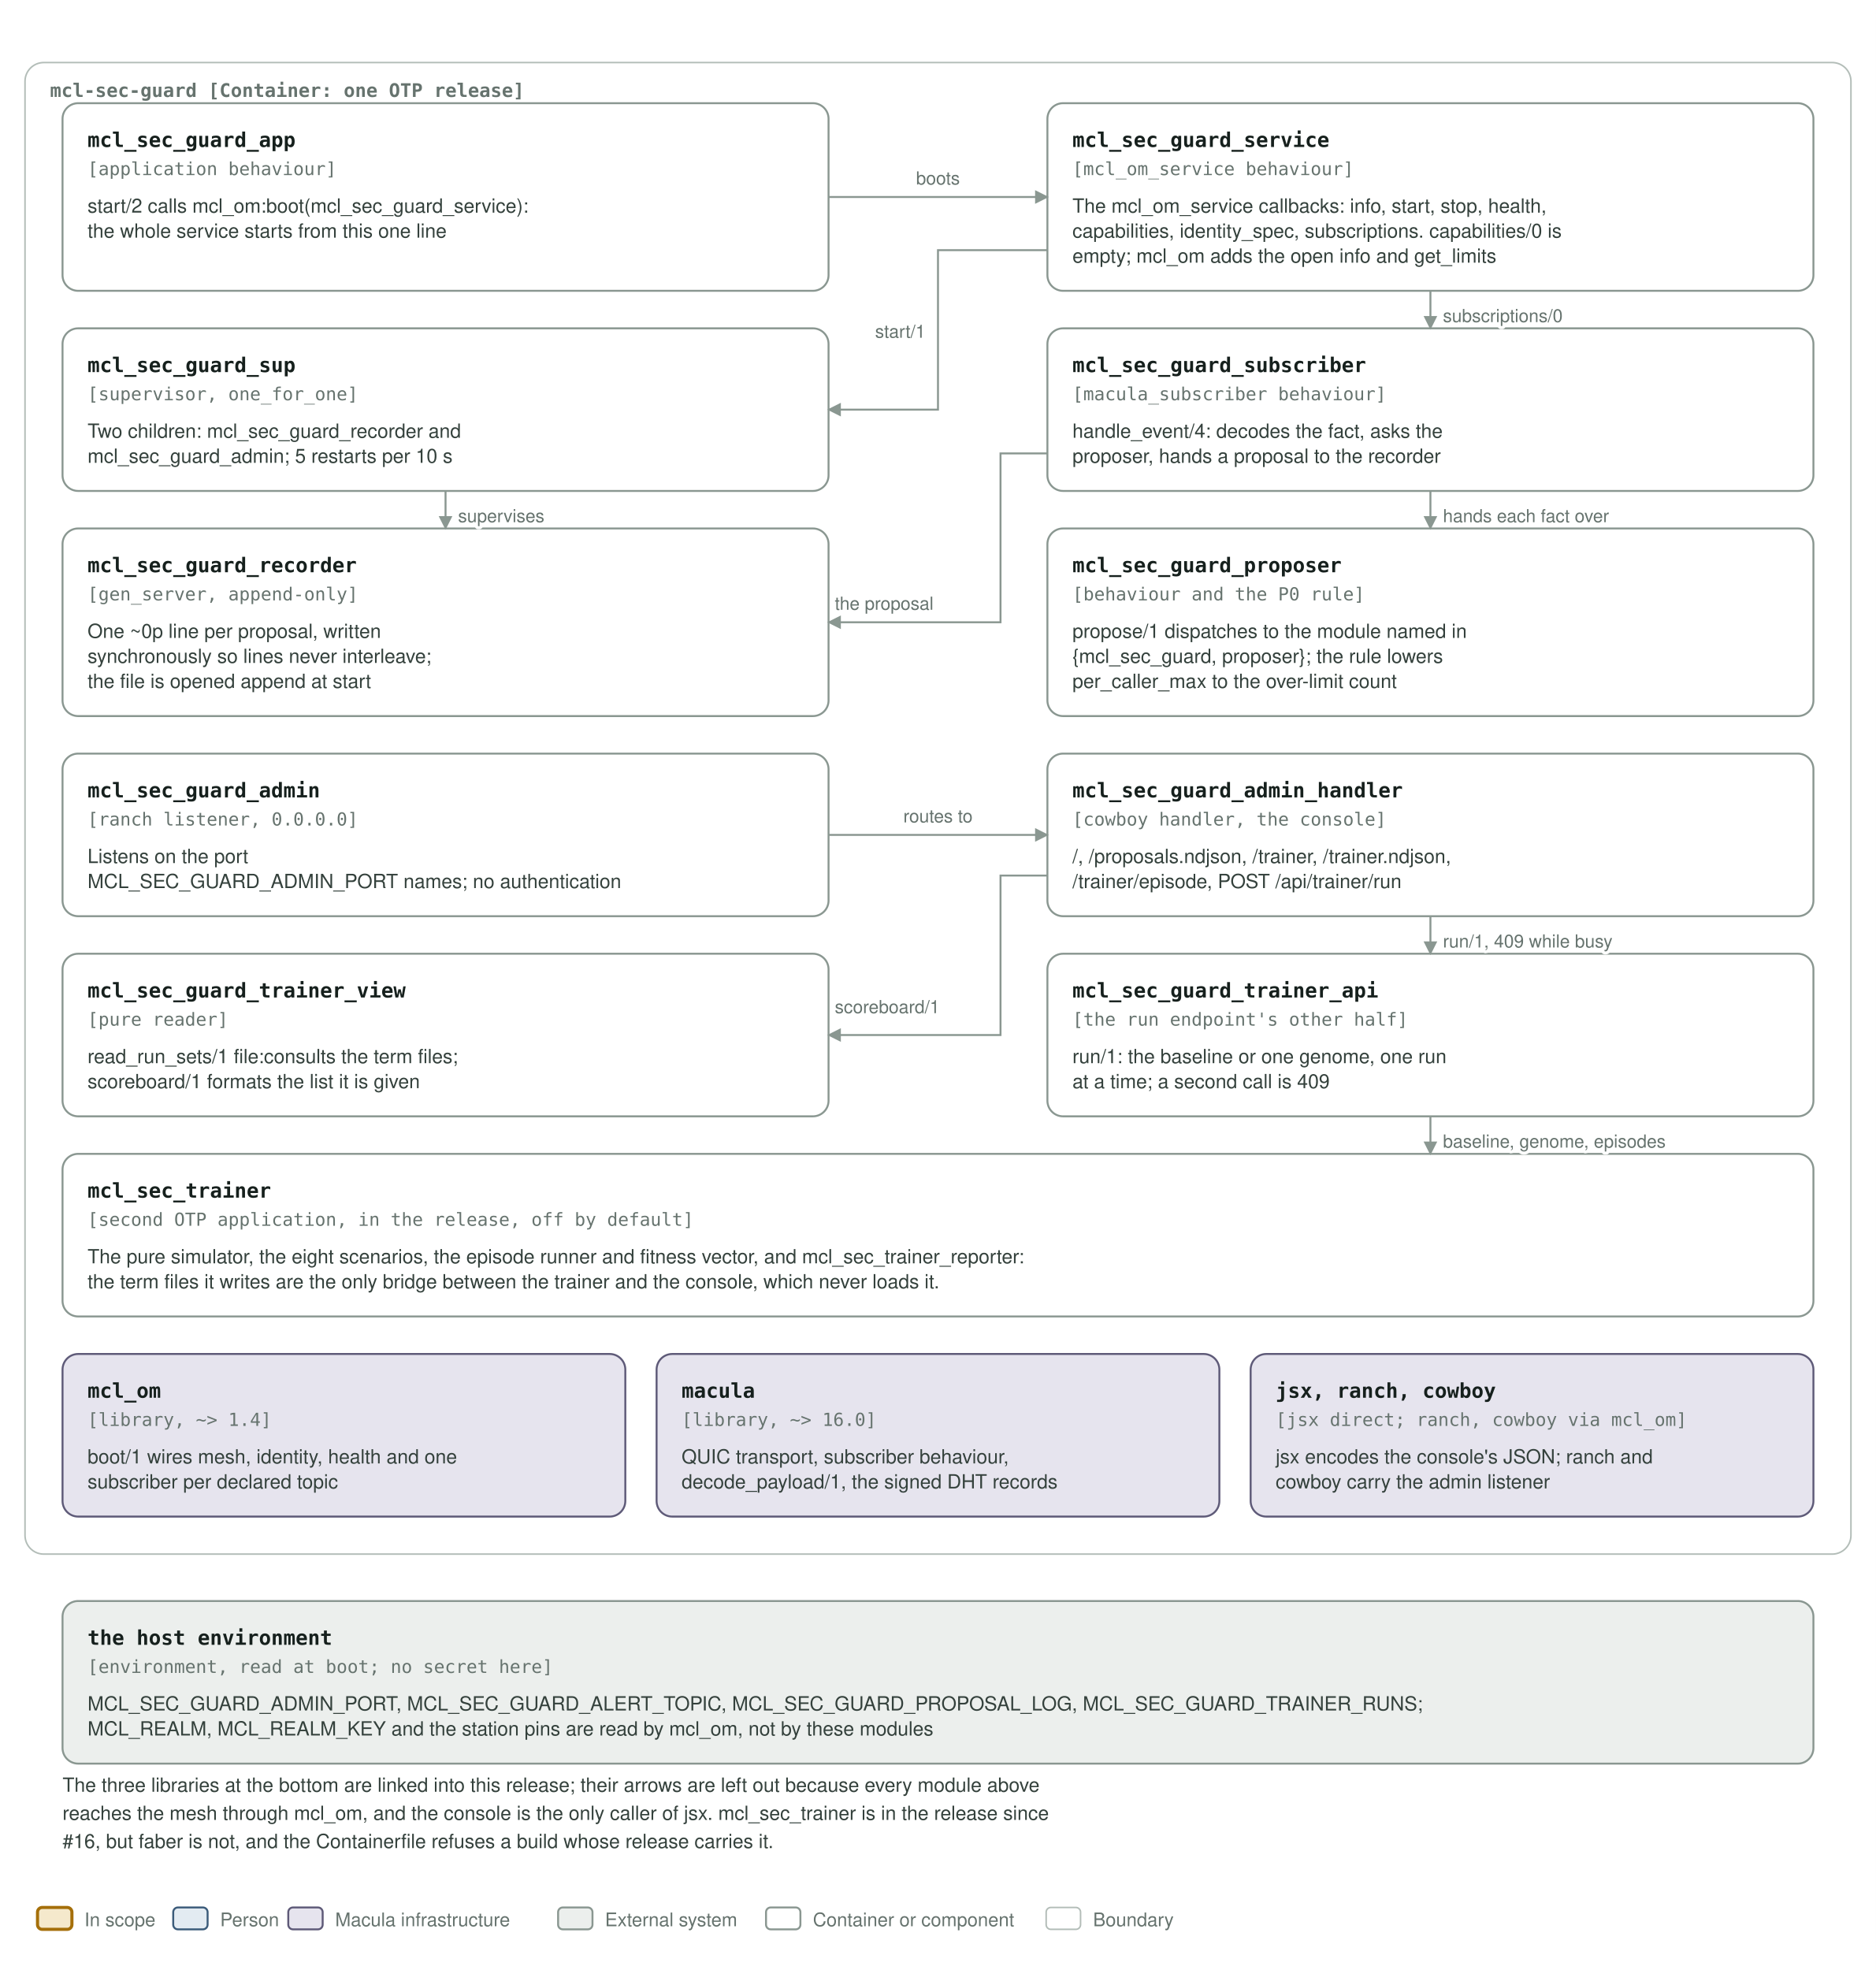
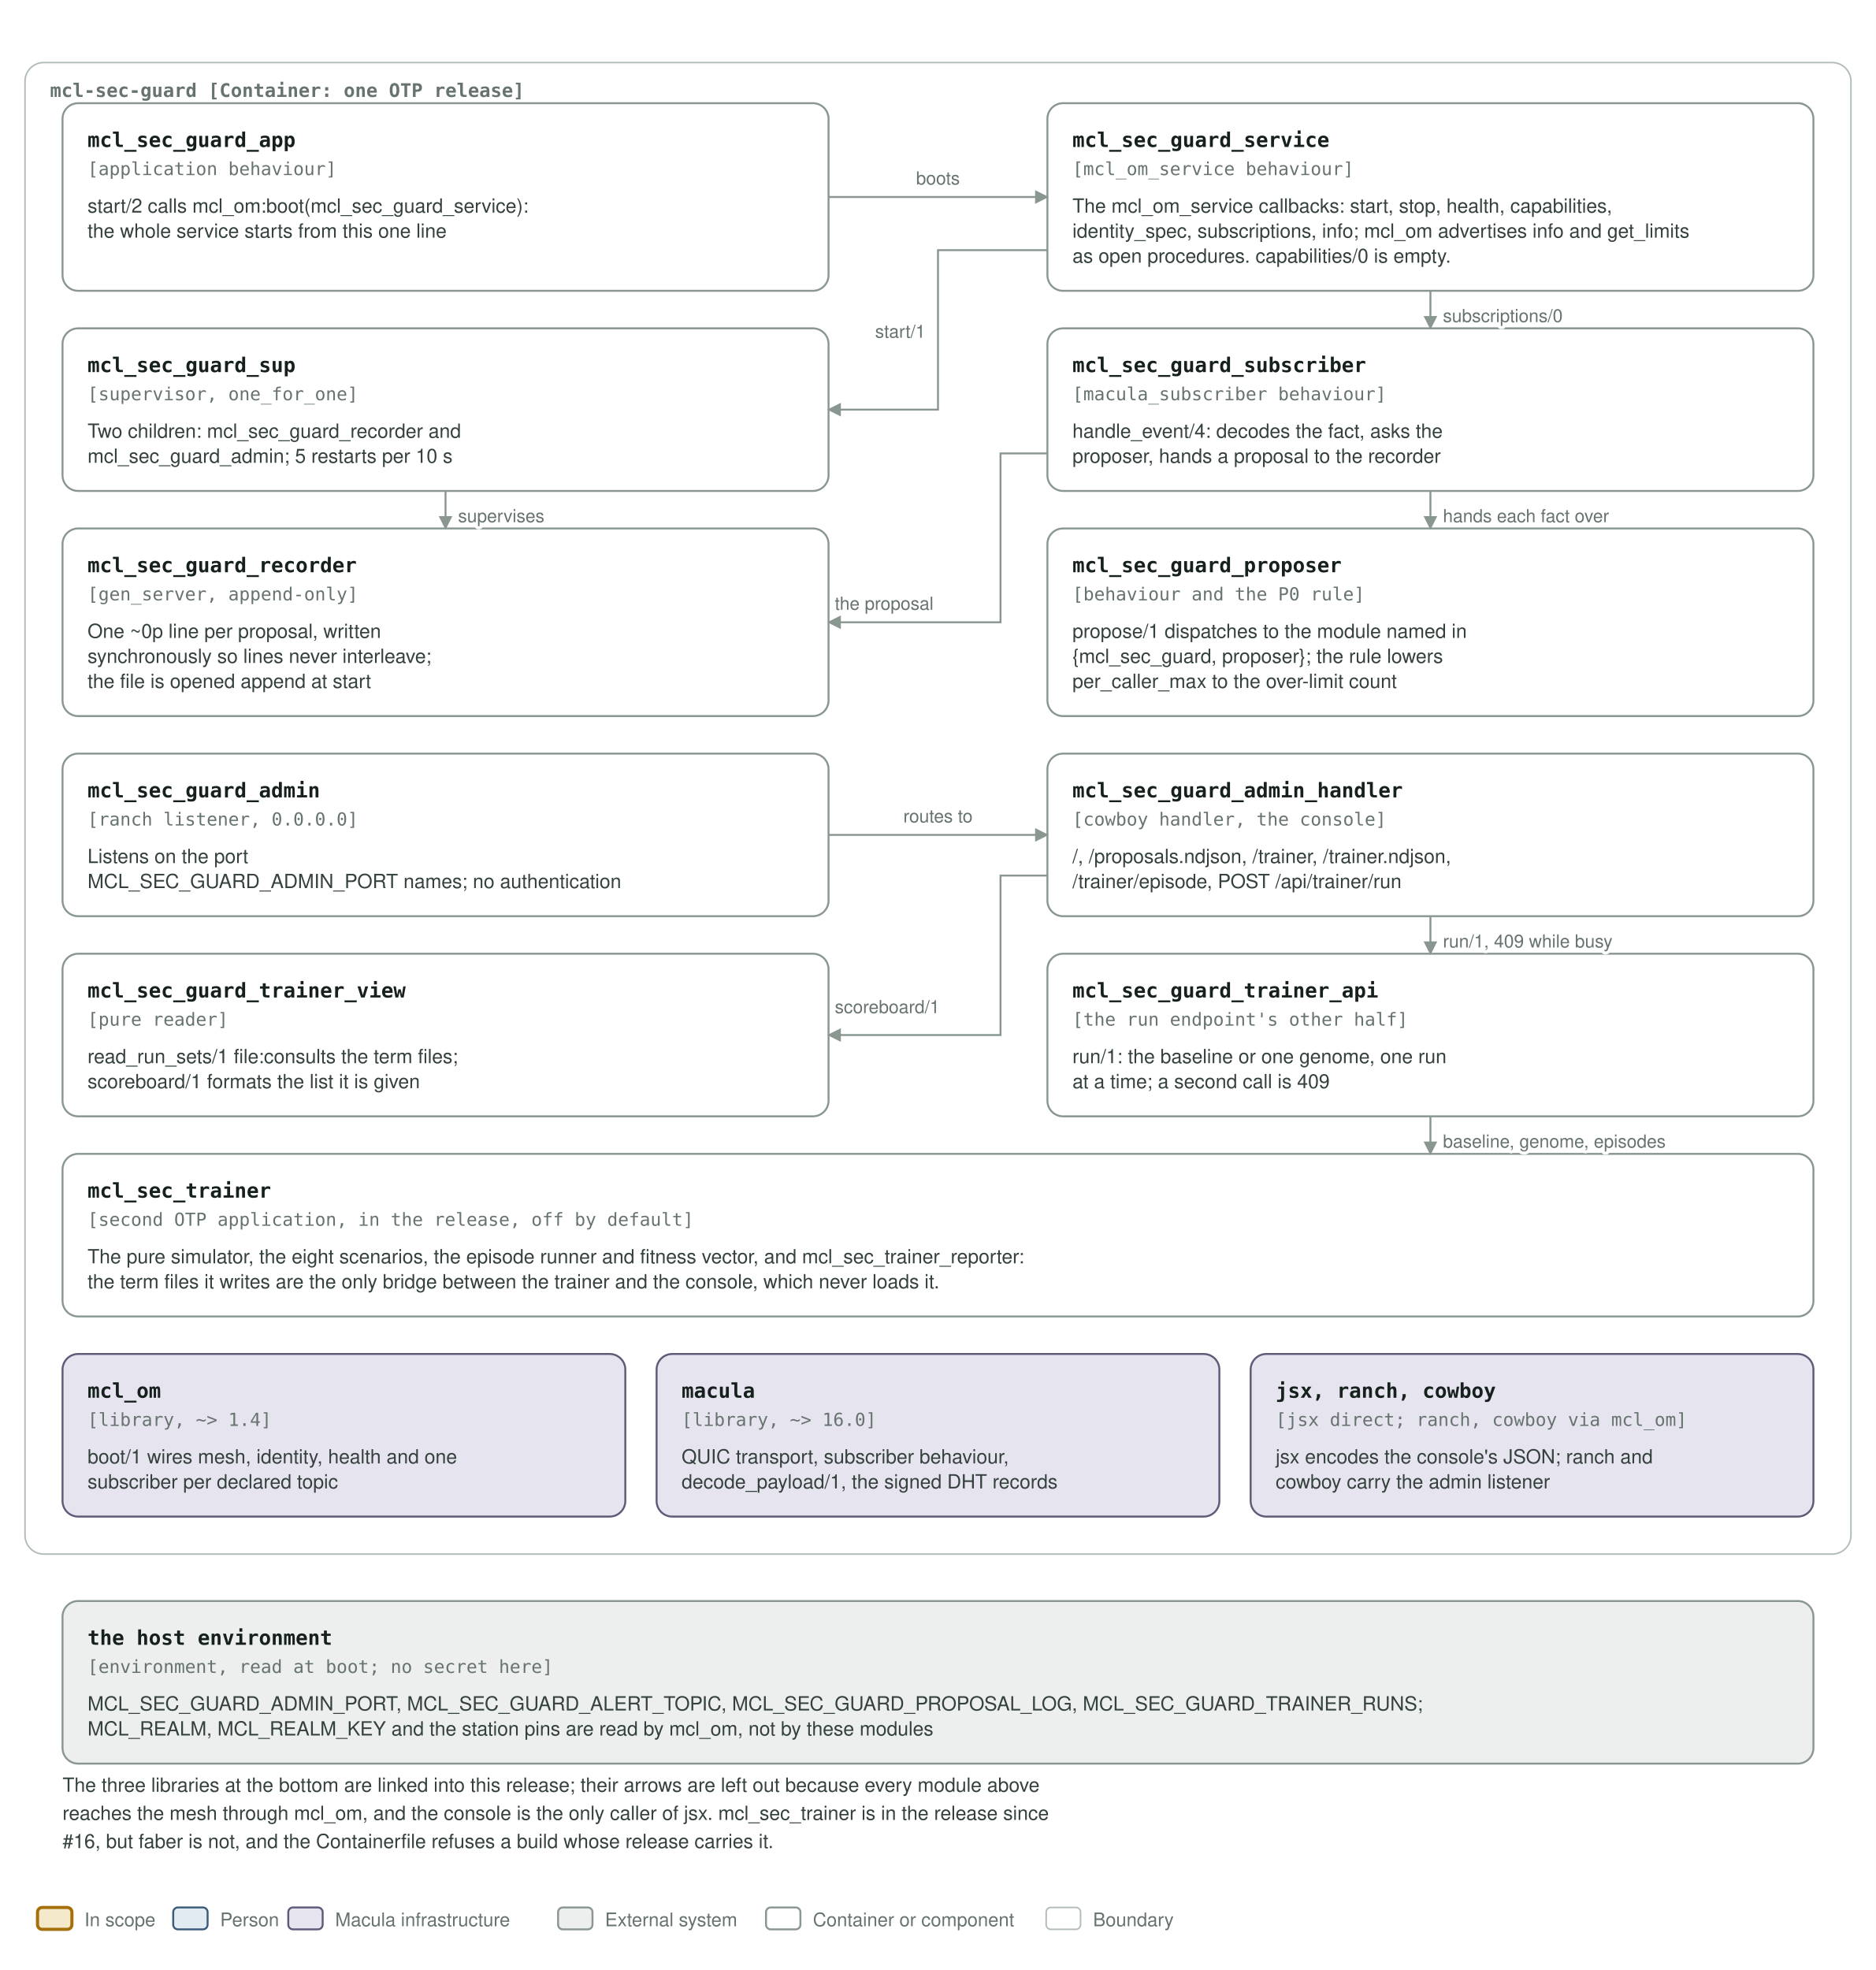
<svg xmlns="http://www.w3.org/2000/svg" viewBox="0 0 1200 1260" role="img" aria-label="mcl-sec-guard components">
  <style>
.t-name { font-family: "Atkinson Hyperlegible", "Segoe UI", system-ui, -apple-system, Helvetica, Arial, sans-serif; font-size: 15px; font-weight: 700; }
.t-desc { font-family: "Atkinson Hyperlegible", "Segoe UI", system-ui, -apple-system, Helvetica, Arial, sans-serif; font-size: 12.5px; }
.t-rel { font-family: "Atkinson Hyperlegible", "Segoe UI", system-ui, -apple-system, Helvetica, Arial, sans-serif; font-size: 11.5px; paint-order: stroke; stroke-width: 4px; stroke-linejoin: round; }
.t-code { font-family: "JetBrains Mono", ui-monospace, Menlo, Consolas, monospace; font-size: 13px; font-weight: 600; }
.t-type { font-family: "JetBrains Mono", ui-monospace, Menlo, Consolas, monospace; font-size: 11.5px; }
.t-bound { font-family: "JetBrains Mono", ui-monospace, Menlo, Consolas, monospace; font-size: 12px; font-weight: 600; }
.t-leg { font-family: "Atkinson Hyperlegible", "Segoe UI", system-ui, -apple-system, Helvetica, Arial, sans-serif; font-size: 12px; }
.edge { fill: none; stroke-width: 1.25; }
.edge-later { fill: none; stroke-width: 1.25; stroke-dasharray: 5 4; }
.bg { fill: #FFFFFF; }
.b-sys { fill: #F5E9CC; stroke: #A56F0A; stroke-width: 2; }
.b-per { fill: #E3EBF2; stroke: #3B5B7A; stroke-width: 1.25; }
.b-mac { fill: #E6E4EE; stroke: #5E5A78; stroke-width: 1.25; }
.b-ext { fill: #ECEFED; stroke: #8A9791; stroke-width: 1.25; }
.b-cmp { fill: #FFFFFF; stroke: #8A9791; stroke-width: 1.25; }
.b-later { fill: none; stroke: #8A9791; stroke-width: 1.25; stroke-dasharray: 5 4; }
.bound { fill: none; stroke: #B3BDB8; stroke-width: 1; }
.head { fill: #3B5B7A; }
.t-name, .t-code { fill: #16201D; }
.t-type, .t-bound, .t-leg { fill: #66736E; }
.t-desc { fill: #34413C; }
.t-rel { fill: #66736E; stroke: #FFFFFF; }
.edge, .edge-later { stroke: #8A9791; }
.arrowhead { fill: #8A9791; }
@media (prefers-color-scheme: dark) {
.bg { fill: #171F1C; }
.b-sys { fill: #3A2E13; stroke: #E3AA3C; }
.b-per { fill: #1D2A36; stroke: #8EB4D8; }
.b-mac { fill: #26243A; stroke: #A9A4C8; }
.b-ext { fill: #1C2421; stroke: #7D8B85; }
.b-cmp { fill: #171F1C; stroke: #7D8B85; }
.b-later { stroke: #7D8B85; }
.bound { stroke: #4A5752; }
.head { fill: #8EB4D8; }
.t-name, .t-code { fill: #E6ECE9; }
.t-type, .t-bound, .t-leg { fill: #93A09A; }
.t-desc { fill: #C3CDC8; }
.t-rel { fill: #93A09A; stroke: #171F1C; }
.edge, .edge-later { stroke: #7D8B85; }
.arrowhead { fill: #7D8B85; }
}
</style>
  <defs>
    <marker id="a" viewBox="0 0 10 10" refX="9" refY="5" markerWidth="7" markerHeight="7" orient="auto-start-reverse">
      <path class="arrowhead" d="M0 0L10 5L0 10z" />
    </marker>
  </defs>
  <rect class="bg" x="0" y="0" width="1200" height="1260" />
  <rect class="bound" x="16" y="40" width="1168" height="954" rx="12" />
  <text class="t-bound" x="32" y="62">mcl-sec-guard [Container: one OTP release]</text>
  <rect class="b-cmp" x="40" y="66" width="490" height="120" rx="10" />
  <text class="t-code" x="56" y="94">mcl_sec_guard_app</text>
  <text class="t-type" x="56" y="112">[application behaviour]</text>
  <text class="t-desc" x="56" y="136">start/2 calls mcl_om:boot(mcl_sec_guard_service):</text>
  <text class="t-desc" x="56" y="152">the whole service starts from this one line</text>
  <rect class="b-cmp" x="670" y="66" width="490" height="120" rx="10" />
  <text class="t-code" x="686" y="94">mcl_sec_guard_service</text>
  <text class="t-type" x="686" y="112">[mcl_om_service behaviour]</text>
-   <text class="t-desc" x="686" y="136">The mcl_om_service callbacks: info, start, stop, health,</text>
-   <text class="t-desc" x="686" y="152">capabilities, identity_spec, subscriptions. capabilities/0 is</text>
-   <text class="t-desc" x="686" y="168">empty; mcl_om adds the open info and get_limits</text>
+   <text class="t-desc" x="686" y="136">The mcl_om_service callbacks: start, stop, health, capabilities,</text>
+   <text class="t-desc" x="686" y="152">identity_spec, subscriptions, info; mcl_om advertises info and get_limits</text>
+   <text class="t-desc" x="686" y="168">as open procedures. capabilities/0 is empty.</text>
  <rect class="b-cmp" x="40" y="210" width="490" height="104" rx="10" />
  <text class="t-code" x="56" y="238">mcl_sec_guard_sup</text>
  <text class="t-type" x="56" y="256">[supervisor, one_for_one]</text>
  <text class="t-desc" x="56" y="280">Two children: mcl_sec_guard_recorder and</text>
  <text class="t-desc" x="56" y="296">mcl_sec_guard_admin; 5 restarts per 10 s</text>
  <rect class="b-cmp" x="670" y="210" width="490" height="104" rx="10" />
  <text class="t-code" x="686" y="238">mcl_sec_guard_subscriber</text>
  <text class="t-type" x="686" y="256">[macula_subscriber behaviour]</text>
  <text class="t-desc" x="686" y="280">handle_event/4: decodes the fact, asks the</text>
  <text class="t-desc" x="686" y="296">proposer, hands a proposal to the recorder</text>
  <rect class="b-cmp" x="40" y="338" width="490" height="120" rx="10" />
  <text class="t-code" x="56" y="366">mcl_sec_guard_recorder</text>
  <text class="t-type" x="56" y="384">[gen_server, append-only]</text>
  <text class="t-desc" x="56" y="408">One ~0p line per proposal, written</text>
  <text class="t-desc" x="56" y="424">synchronously so lines never interleave;</text>
  <text class="t-desc" x="56" y="440">the file is opened append at start</text>
  <rect class="b-cmp" x="670" y="338" width="490" height="120" rx="10" />
  <text class="t-code" x="686" y="366">mcl_sec_guard_proposer</text>
  <text class="t-type" x="686" y="384">[behaviour and the P0 rule]</text>
  <text class="t-desc" x="686" y="408">propose/1 dispatches to the module named in</text>
  <text class="t-desc" x="686" y="424">{mcl_sec_guard, proposer}; the rule lowers</text>
  <text class="t-desc" x="686" y="440">per_caller_max to the over-limit count</text>
  <rect class="b-cmp" x="40" y="482" width="490" height="104" rx="10" />
  <text class="t-code" x="56" y="510">mcl_sec_guard_admin</text>
  <text class="t-type" x="56" y="528">[ranch listener, 0.0.0.0]</text>
  <text class="t-desc" x="56" y="552">Listens on the port</text>
  <text class="t-desc" x="56" y="568">MCL_SEC_GUARD_ADMIN_PORT names; no authentication</text>
  <rect class="b-cmp" x="670" y="482" width="490" height="104" rx="10" />
  <text class="t-code" x="686" y="510">mcl_sec_guard_admin_handler</text>
  <text class="t-type" x="686" y="528">[cowboy handler, the console]</text>
  <text class="t-desc" x="686" y="552">/, /proposals.ndjson, /trainer, /trainer.ndjson,</text>
  <text class="t-desc" x="686" y="568">/trainer/episode, POST /api/trainer/run</text>
  <rect class="b-cmp" x="40" y="610" width="490" height="104" rx="10" />
  <text class="t-code" x="56" y="638">mcl_sec_guard_trainer_view</text>
  <text class="t-type" x="56" y="656">[pure reader]</text>
  <text class="t-desc" x="56" y="680">read_run_sets/1 file:consults the term files;</text>
  <text class="t-desc" x="56" y="696">scoreboard/1 formats the list it is given</text>
  <rect class="b-cmp" x="670" y="610" width="490" height="104" rx="10" />
  <text class="t-code" x="686" y="638">mcl_sec_guard_trainer_api</text>
  <text class="t-type" x="686" y="656">[the run endpoint's other half]</text>
  <text class="t-desc" x="686" y="680">run/1: the baseline or one genome, one run</text>
  <text class="t-desc" x="686" y="696">at a time; a second call is 409</text>
  <rect class="b-cmp" x="40" y="738" width="1120" height="104" rx="10" />
  <text class="t-code" x="56" y="766">mcl_sec_trainer</text>
  <text class="t-type" x="56" y="784">[second OTP application, in the release, off by default]</text>
  <text class="t-desc" x="56" y="808">The pure simulator, the eight scenarios, the episode runner and fitness vector, and mcl_sec_trainer_reporter:</text>
  <text class="t-desc" x="56" y="824">the term files it writes are the only bridge between the trainer and the console, which never loads it.</text>
  <rect class="b-mac" x="40" y="866" width="360" height="104" rx="10" />
  <text class="t-code" x="56" y="894">mcl_om</text>
  <text class="t-type" x="56" y="912">[library, ~&gt; 1.4]</text>
  <text class="t-desc" x="56" y="936">boot/1 wires mesh, identity, health and one</text>
  <text class="t-desc" x="56" y="952">subscriber per declared topic</text>
  <rect class="b-mac" x="420" y="866" width="360" height="104" rx="10" />
  <text class="t-code" x="436" y="894">macula</text>
  <text class="t-type" x="436" y="912">[library, ~&gt; 16.0]</text>
  <text class="t-desc" x="436" y="936">QUIC transport, subscriber behaviour,</text>
  <text class="t-desc" x="436" y="952">decode_payload/1, the signed DHT records</text>
  <rect class="b-mac" x="800" y="866" width="360" height="104" rx="10" />
  <text class="t-code" x="816" y="894">jsx, ranch, cowboy</text>
  <text class="t-type" x="816" y="912">[jsx direct; ranch, cowboy via mcl_om]</text>
  <text class="t-desc" x="816" y="936">jsx encodes the console's JSON; ranch and</text>
  <text class="t-desc" x="816" y="952">cowboy carry the admin listener</text>
  <rect class="b-ext" x="40" y="1024" width="1120" height="104" rx="10" />
  <text class="t-code" x="56" y="1052">the host environment</text>
  <text class="t-type" x="56" y="1070">[environment, read at boot; no secret here]</text>
  <text class="t-desc" x="56" y="1094">MCL_SEC_GUARD_ADMIN_PORT, MCL_SEC_GUARD_ALERT_TOPIC, MCL_SEC_GUARD_PROPOSAL_LOG, MCL_SEC_GUARD_TRAINER_RUNS;</text>
  <text class="t-desc" x="56" y="1110">MCL_REALM, MCL_REALM_KEY and the station pins are read by mcl_om, not by these modules</text>
  <path class="edge" d="M530 126H670" marker-end="url(#a)" />
  <text class="t-rel" x="600" y="118" text-anchor="middle">boots</text>
  <path class="edge" d="M670 160H600V262H530" marker-end="url(#a)" />
  <text class="t-rel" x="592" y="216" text-anchor="end">start/1</text>
  <path class="edge" d="M285 314V338" marker-end="url(#a)" />
  <text class="t-rel" x="293" y="334">supervises</text>
  <path class="edge" d="M915 186V210" marker-end="url(#a)" />
  <text class="t-rel" x="923" y="206">subscriptions/0</text>
  <path class="edge" d="M915 314V338" marker-end="url(#a)" />
  <text class="t-rel" x="923" y="334">hands each fact over</text>
  <path class="edge" d="M670 290H640V398H530" marker-end="url(#a)" />
  <text class="t-rel" x="534" y="390">the proposal</text>
  <path class="edge" d="M530 534H670" marker-end="url(#a)" />
  <text class="t-rel" x="600" y="526" text-anchor="middle">routes to</text>
  <path class="edge" d="M670 560H640V662H530" marker-end="url(#a)" />
  <text class="t-rel" x="534" y="648">scoreboard/1</text>
  <path class="edge" d="M915 586V610" marker-end="url(#a)" />
  <text class="t-rel" x="923" y="606">run/1, 409 while busy</text>
  <path class="edge" d="M915 714V738" marker-end="url(#a)" />
  <text class="t-rel" x="923" y="734">baseline, genome, episodes</text>
  <text class="t-desc" x="40" y="1146">The three libraries at the bottom are linked into this release; their arrows are left out because every module above</text>
  <text class="t-desc" x="40" y="1164">reaches the mesh through mcl_om, and the console is the only caller of jsx. mcl_sec_trainer is in the release since</text>
  <text class="t-desc" x="40" y="1182">#16, but faber is not, and the Containerfile refuses a build whose release carries it.</text>
  <rect class="b-sys" x="24" y="1220" width="22" height="14" rx="3" />
  <text class="t-leg" x="54" y="1232">In scope</text>
  <rect class="b-per" x="110.8" y="1220" width="22" height="14" rx="3" />
  <text class="t-leg" x="140.8" y="1232">Person</text>
  <rect class="b-mac" x="184.4" y="1220" width="22" height="14" rx="3" />
  <text class="t-leg" x="214.4" y="1232">Macula infrastructure</text>
  <rect class="b-ext" x="357.0" y="1220" width="22" height="14" rx="3" />
  <text class="t-leg" x="387.0" y="1232">External system</text>
  <rect class="b-cmp" x="490.0" y="1220" width="22" height="14" rx="3" />
  <text class="t-leg" x="520.0" y="1232">Container or component</text>
  <rect class="bound" x="669.2" y="1220" width="22" height="14" rx="3" />
  <text class="t-leg" x="699.2" y="1232">Boundary</text>
</svg>
